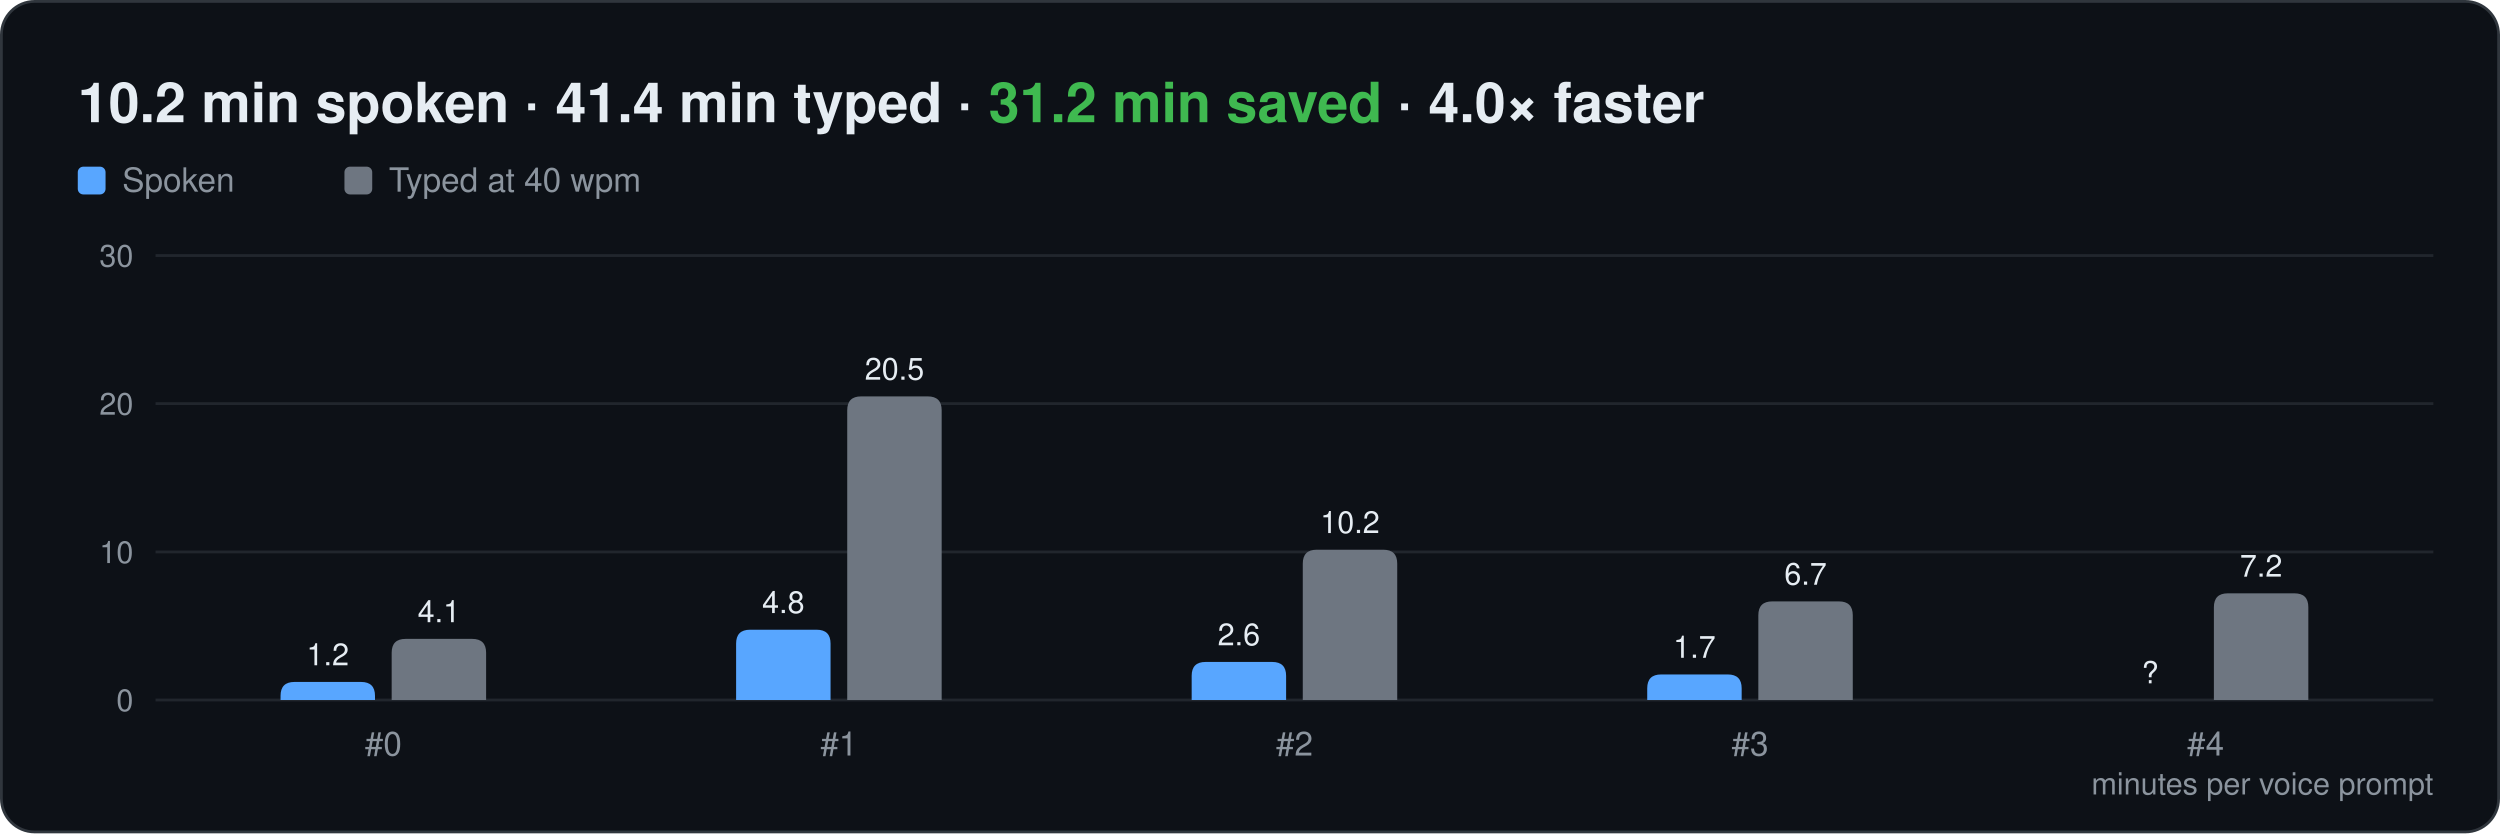
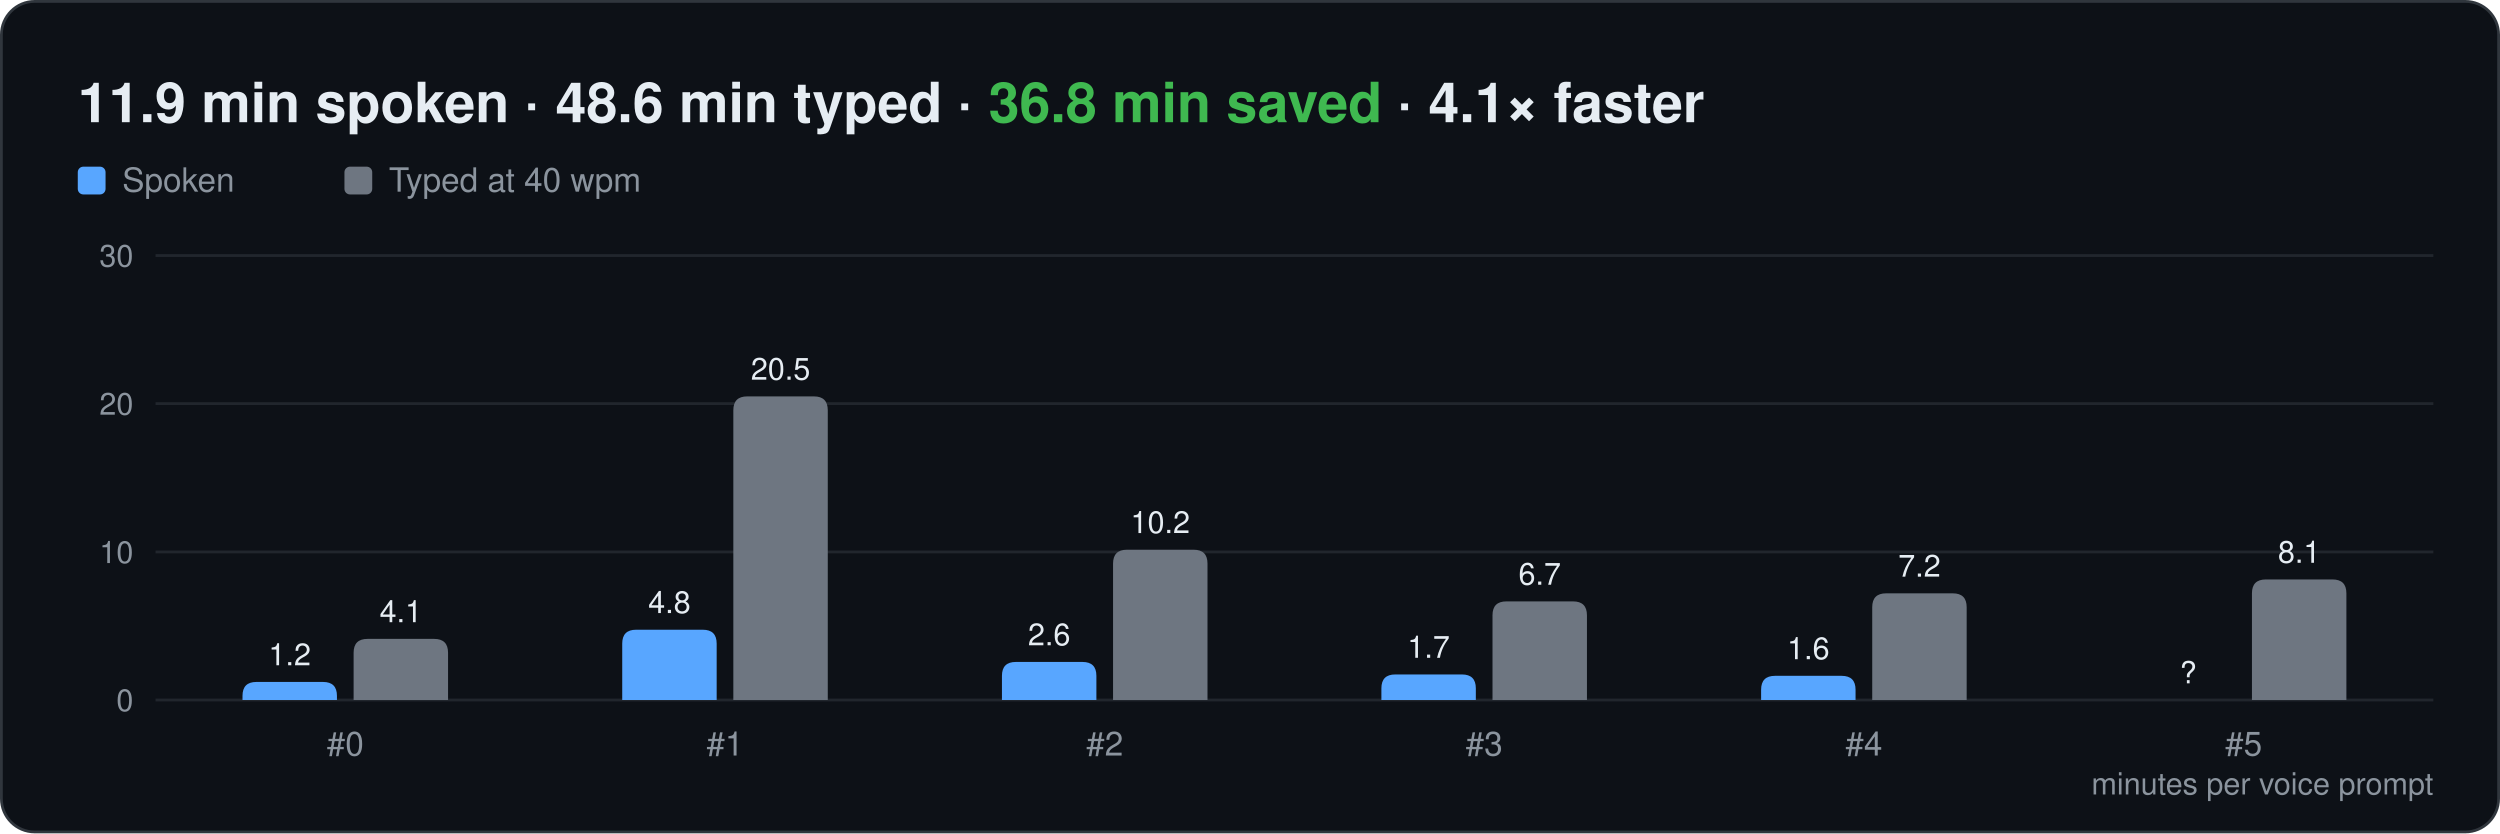
<svg xmlns="http://www.w3.org/2000/svg" width="900" height="300" viewBox="0 0 900 300" font-family="-apple-system, 'Segoe UI', Helvetica, Arial, sans-serif">
  <rect x="0.5" y="0.5" width="899" height="299" rx="12" fill="#0d1117" stroke="#30363d" />
-   <text x="28" y="44" font-size="20" font-weight="600" fill="#e6edf3">10.2 min spoken · 41.4 min typed · <tspan fill="#3fb950">31.2 min saved</tspan> · 4.0× faster</text>
+   <text x="28" y="44" font-size="20" font-weight="600" fill="#e6edf3">11.9 min spoken · 48.6 min typed · <tspan fill="#3fb950">36.8 min saved</tspan> · 4.1× faster</text>
  <rect x="28" y="60" width="10" height="10" rx="2" fill="#58a6ff" />
  <text x="44" y="69" font-size="12" fill="#8b949e">Spoken</text>
  <rect x="124" y="60" width="10" height="10" rx="2" fill="#6e7681" />
  <text x="140" y="69" font-size="12" fill="#8b949e">Typed at 40 wpm</text>
  <line x1="56" y1="252.0" x2="876" y2="252.0" stroke="#21262d" />
  <text x="48" y="256.0" font-size="11" fill="#8b949e" text-anchor="end">0</text>
  <line x1="56" y1="198.7" x2="876" y2="198.7" stroke="#21262d" />
  <text x="48" y="202.7" font-size="11" fill="#8b949e" text-anchor="end">10</text>
  <line x1="56" y1="145.3" x2="876" y2="145.3" stroke="#21262d" />
  <text x="48" y="149.3" font-size="11" fill="#8b949e" text-anchor="end">20</text>
  <line x1="56" y1="92.0" x2="876" y2="92.0" stroke="#21262d" />
  <text x="48" y="96.0" font-size="11" fill="#8b949e" text-anchor="end">30</text>
-   <path d="M101.0,252.0 V250.5 Q101.0,245.5 106.0,245.5 H130.0 Q135.0,245.5 135.0,250.5 V252.0 Z" fill="#58a6ff" />
-   <text x="118.0" y="239.5" font-size="11" fill="#e6edf3" text-anchor="middle">1.2</text>
-   <path d="M141.0,252.0 V235.0 Q141.0,230.0 146.0,230.0 H170.0 Q175.0,230.0 175.0,235.0 V252.0 Z" fill="#6e7681" />
-   <text x="158.0" y="224.0" font-size="11" fill="#e6edf3" text-anchor="middle">4.1</text>
-   <text x="138.0" y="272" font-size="12" fill="#8b949e" text-anchor="middle">#0</text>
-   <path d="M265.0,252.0 V231.7 Q265.0,226.7 270.0,226.7 H294.0 Q299.0,226.7 299.0,231.7 V252.0 Z" fill="#58a6ff" />
-   <text x="282.0" y="220.7" font-size="11" fill="#e6edf3" text-anchor="middle">4.8</text>
-   <path d="M305.0,252.0 V147.7 Q305.0,142.7 310.0,142.7 H334.0 Q339.0,142.7 339.0,147.7 V252.0 Z" fill="#6e7681" />
-   <text x="322.0" y="136.7" font-size="11" fill="#e6edf3" text-anchor="middle">20.5</text>
-   <text x="302.0" y="272" font-size="12" fill="#8b949e" text-anchor="middle">#1</text>
-   <path d="M429.0,252.0 V243.3 Q429.0,238.3 434.0,238.3 H458.0 Q463.0,238.3 463.0,243.3 V252.0 Z" fill="#58a6ff" />
-   <text x="446.0" y="232.3" font-size="11" fill="#e6edf3" text-anchor="middle">2.6</text>
-   <path d="M469.0,252.0 V202.9 Q469.0,197.9 474.0,197.9 H498.0 Q503.0,197.9 503.0,202.9 V252.0 Z" fill="#6e7681" />
-   <text x="486.0" y="191.9" font-size="11" fill="#e6edf3" text-anchor="middle">10.2</text>
-   <text x="466.0" y="272" font-size="12" fill="#8b949e" text-anchor="middle">#2</text>
-   <path d="M593.0,252.0 V247.8 Q593.0,242.8 598.0,242.8 H622.0 Q627.0,242.8 627.0,247.8 V252.0 Z" fill="#58a6ff" />
-   <text x="610.0" y="236.8" font-size="11" fill="#e6edf3" text-anchor="middle">1.7</text>
-   <path d="M633.0,252.0 V221.5 Q633.0,216.5 638.0,216.5 H662.0 Q667.0,216.5 667.0,221.5 V252.0 Z" fill="#6e7681" />
-   <text x="650.0" y="210.5" font-size="11" fill="#e6edf3" text-anchor="middle">6.7</text>
-   <text x="630.0" y="272" font-size="12" fill="#8b949e" text-anchor="middle">#3</text>
-   <text x="774.0" y="246.0" font-size="11" fill="#e6edf3" text-anchor="middle">?</text>
-   <path d="M797.0,252.0 V218.6 Q797.0,213.6 802.0,213.6 H826.0 Q831.0,213.6 831.0,218.6 V252.0 Z" fill="#6e7681" />
-   <text x="814.0" y="207.6" font-size="11" fill="#e6edf3" text-anchor="middle">7.2</text>
-   <text x="794.0" y="272" font-size="12" fill="#8b949e" text-anchor="middle">#4</text>
+   <path d="M87.3,252.0 V250.5 Q87.3,245.5 92.3,245.5 H116.3 Q121.3,245.5 121.3,250.5 V252.0 Z" fill="#58a6ff" />
+   <text x="104.3" y="239.5" font-size="11" fill="#e6edf3" text-anchor="middle">1.2</text>
+   <path d="M127.3,252.0 V235.0 Q127.3,230.0 132.3,230.0 H156.3 Q161.3,230.0 161.3,235.0 V252.0 Z" fill="#6e7681" />
+   <text x="144.3" y="224.0" font-size="11" fill="#e6edf3" text-anchor="middle">4.1</text>
+   <text x="124.3" y="272" font-size="12" fill="#8b949e" text-anchor="middle">#0</text>
+   <path d="M224.0,252.0 V231.7 Q224.0,226.7 229.0,226.7 H253.0 Q258.0,226.7 258.0,231.7 V252.0 Z" fill="#58a6ff" />
+   <text x="241.0" y="220.7" font-size="11" fill="#e6edf3" text-anchor="middle">4.8</text>
+   <path d="M264.0,252.0 V147.7 Q264.0,142.7 269.0,142.7 H293.0 Q298.0,142.7 298.0,147.7 V252.0 Z" fill="#6e7681" />
+   <text x="281.0" y="136.7" font-size="11" fill="#e6edf3" text-anchor="middle">20.5</text>
+   <text x="261.0" y="272" font-size="12" fill="#8b949e" text-anchor="middle">#1</text>
+   <path d="M360.7,252.0 V243.3 Q360.7,238.3 365.7,238.3 H389.7 Q394.7,238.3 394.7,243.3 V252.0 Z" fill="#58a6ff" />
+   <text x="377.7" y="232.3" font-size="11" fill="#e6edf3" text-anchor="middle">2.6</text>
+   <path d="M400.7,252.0 V202.9 Q400.7,197.9 405.7,197.9 H429.7 Q434.7,197.9 434.7,202.9 V252.0 Z" fill="#6e7681" />
+   <text x="417.7" y="191.9" font-size="11" fill="#e6edf3" text-anchor="middle">10.2</text>
+   <text x="397.7" y="272" font-size="12" fill="#8b949e" text-anchor="middle">#2</text>
+   <path d="M497.3,252.0 V247.8 Q497.3,242.8 502.3,242.8 H526.3 Q531.3,242.8 531.3,247.8 V252.0 Z" fill="#58a6ff" />
+   <text x="514.3" y="236.8" font-size="11" fill="#e6edf3" text-anchor="middle">1.7</text>
+   <path d="M537.3,252.0 V221.5 Q537.3,216.5 542.3,216.5 H566.3 Q571.3,216.5 571.3,221.5 V252.0 Z" fill="#6e7681" />
+   <text x="554.3" y="210.5" font-size="11" fill="#e6edf3" text-anchor="middle">6.7</text>
+   <text x="534.3" y="272" font-size="12" fill="#8b949e" text-anchor="middle">#3</text>
+   <path d="M634.0,252.0 V248.3 Q634.0,243.3 639.0,243.3 H663.0 Q668.0,243.3 668.0,248.3 V252.0 Z" fill="#58a6ff" />
+   <text x="651.0" y="237.3" font-size="11" fill="#e6edf3" text-anchor="middle">1.6</text>
+   <path d="M674.0,252.0 V218.6 Q674.0,213.6 679.0,213.6 H703.0 Q708.0,213.6 708.0,218.6 V252.0 Z" fill="#6e7681" />
+   <text x="691.0" y="207.6" font-size="11" fill="#e6edf3" text-anchor="middle">7.2</text>
+   <text x="671.0" y="272" font-size="12" fill="#8b949e" text-anchor="middle">#4</text>
+   <text x="787.7" y="246.0" font-size="11" fill="#e6edf3" text-anchor="middle">?</text>
+   <path d="M810.7,252.0 V213.6 Q810.7,208.6 815.7,208.6 H839.7 Q844.7,208.6 844.7,213.6 V252.0 Z" fill="#6e7681" />
+   <text x="827.7" y="202.6" font-size="11" fill="#e6edf3" text-anchor="middle">8.1</text>
+   <text x="807.7" y="272" font-size="12" fill="#8b949e" text-anchor="middle">#5</text>
  <text x="876" y="286" font-size="11" fill="#8b949e" text-anchor="end">minutes per voice prompt</text>
</svg>
